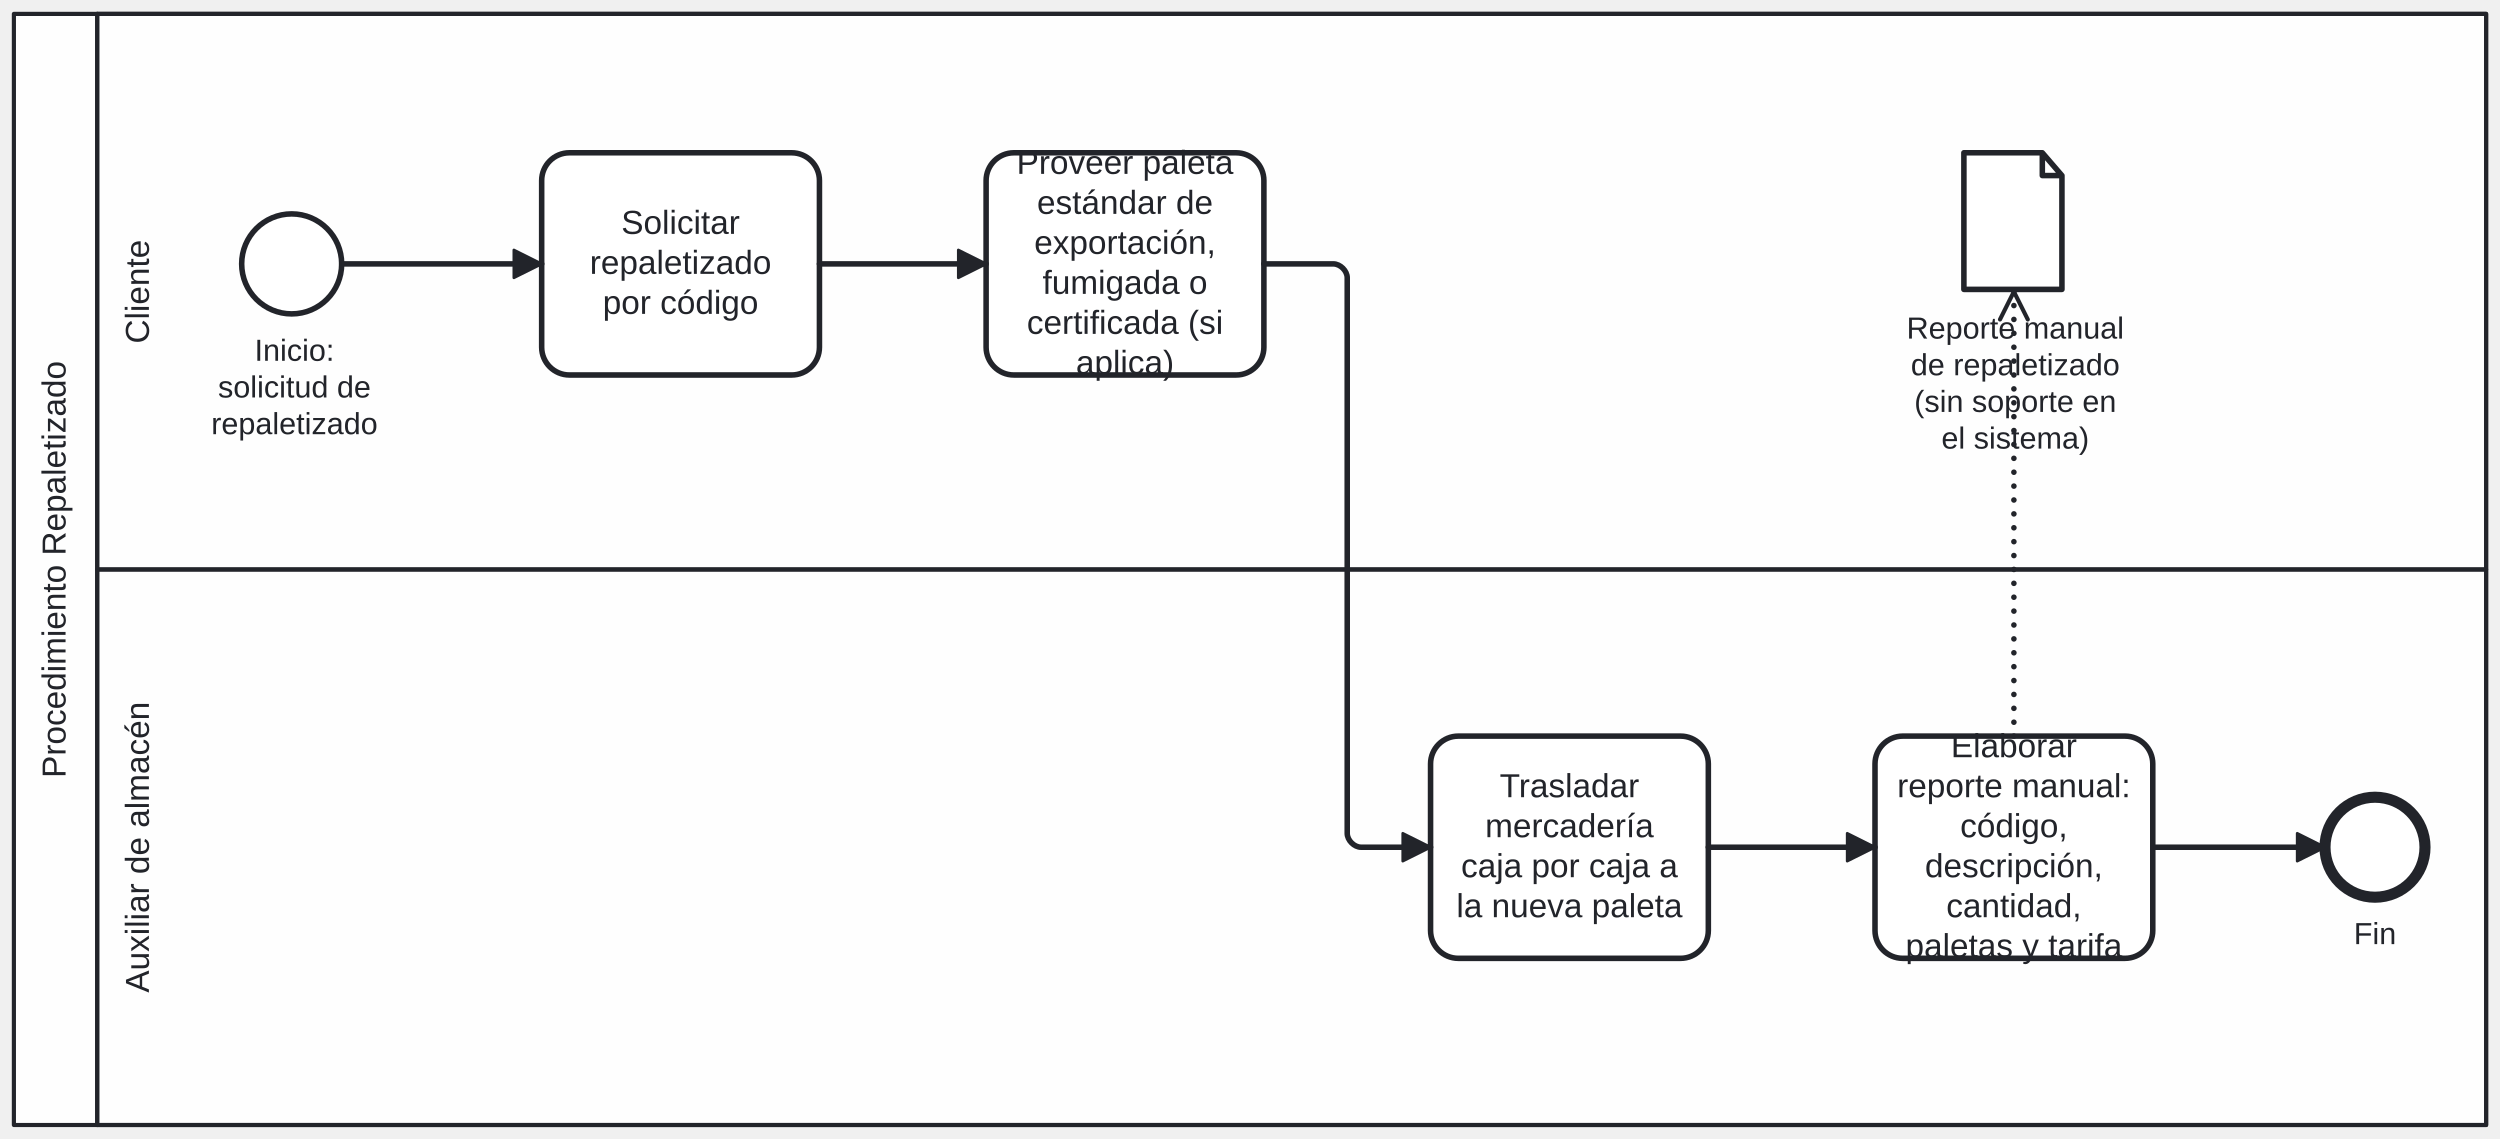
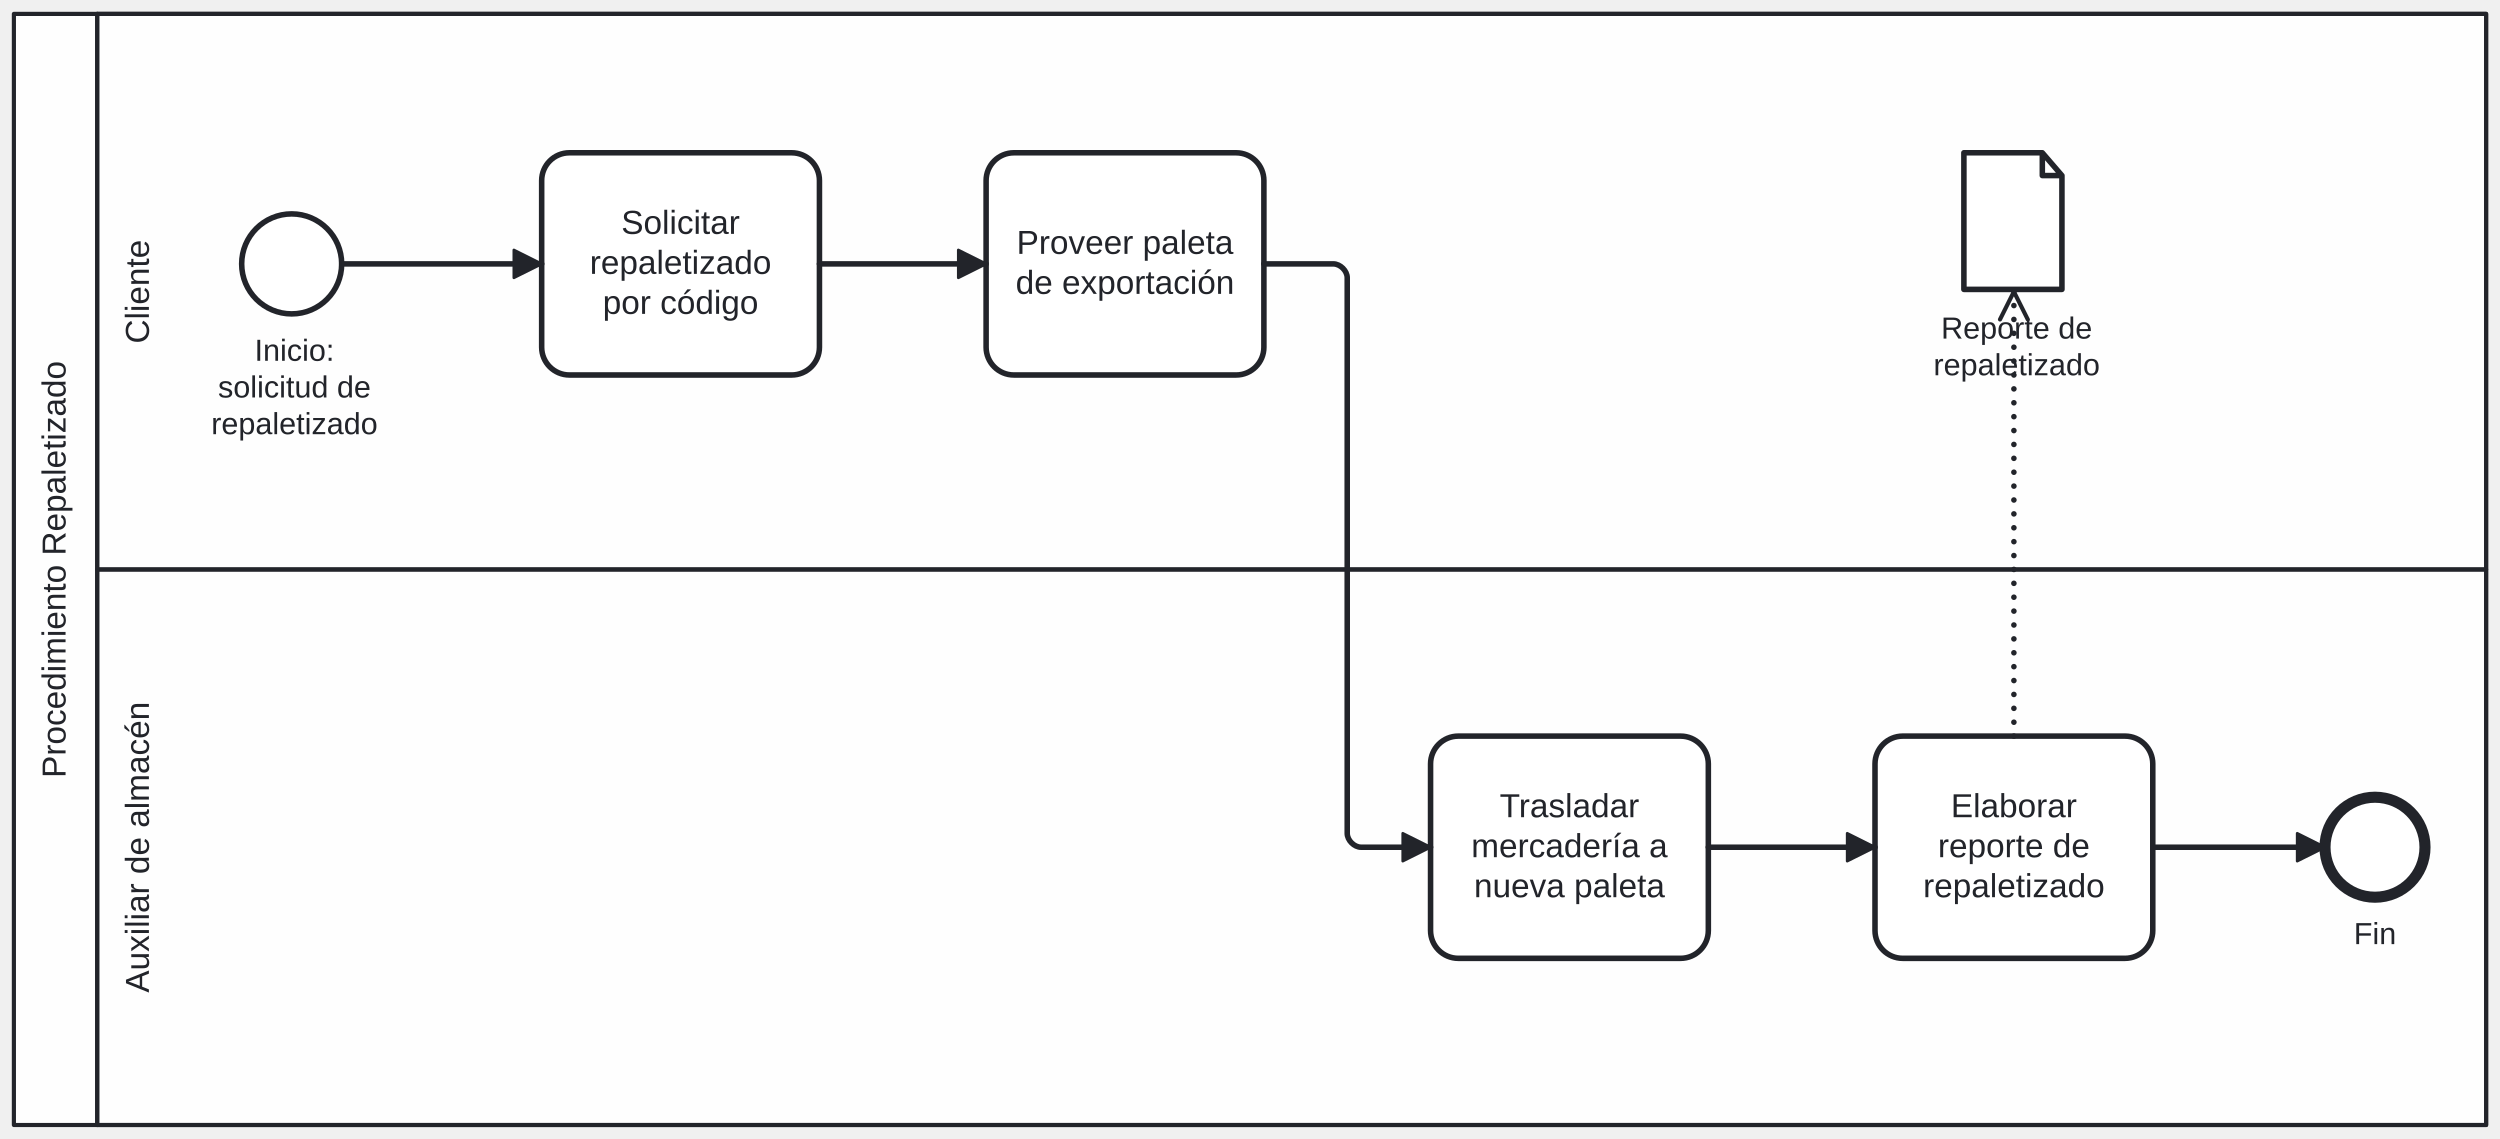
<svg xmlns="http://www.w3.org/2000/svg" width="900" height="410" viewBox="125 75 900 410" version="1.1">
  <defs>
-     <pattern id="djs-grid-pattern-91422" width="10" height="10" patternUnits="userSpaceOnUse">
+     <pattern id="djs-grid-pattern-833127" width="10" height="10" patternUnits="userSpaceOnUse">
      <circle cx="0.5" cy="0.5" r="0.5" style="fill: rgb(204, 204, 204);" />
    </pattern>
  </defs>
  <g class="djs-group">
    <g class="djs-element djs-shape" data-element-id="Participant_1" style="display: block;" transform="matrix(1 0 0 1 130 80)">
      <g class="djs-visual">
        <rect x="0" y="0" width="890" height="400" rx="0" ry="0" style="stroke-linecap: round; stroke-linejoin: round; stroke: rgb(34, 36, 42); stroke-width: 1.5px; fill: white; fill-opacity: 0.95;" />
        <path style="fill: none; stroke-linecap: round; stroke-linejoin: round; stroke: rgb(34, 36, 42); stroke-width: 1.5px;" d="M30,0L30,400" />
        <text lineHeight="1.2" class="djs-label" style="font-family: Arial, sans-serif; font-size: 12px; font-weight: normal; fill: rgb(34, 36, 42);" transform="matrix(-1.83697e-16 -1 1 -1.83697e-16 0 400)">
          <tspan x="124.956" y="18.6">Procedimiento Repaletizado</tspan>
        </text>
      </g>
-       <rect x="-5" y="-5" rx="4" width="900" height="410" class="djs-outline" style="fill: none;" />
      <rect class="djs-hit djs-hit-no-move" x="0" y="0" width="890" height="400" style="fill: none; stroke-opacity: 0; stroke: white; stroke-width: 15px;" />
      <rect class="djs-hit djs-hit-click-stroke" x="0" y="0" width="890" height="400" style="fill: none; stroke-opacity: 0; stroke: white; stroke-width: 15px;" />
      <rect class="djs-hit djs-hit-all" x="0" y="0" width="30" height="400" style="fill: none; stroke-opacity: 0; stroke: white; stroke-width: 15px;" />
+       <rect x="-5" y="-5" rx="4" width="900" height="410" class="djs-outline" style="fill: none;" />
    </g>
    <g class="djs-children">
      <g class="djs-group">
        <g class="djs-element djs-shape" data-element-id="Lane_Auxiliar_Almacen" style="display: block;" transform="matrix(1 0 0 1 160 280)">
          <g class="djs-visual">
            <rect x="0" y="0" width="860" height="200" rx="0" ry="0" style="stroke-linecap: round; stroke-linejoin: round; stroke: rgb(34, 36, 42); stroke-width: 1.5px; fill: white; fill-opacity: 0.25;" />
            <text lineHeight="1.2" class="djs-label" style="font-family: Arial, sans-serif; font-size: 12px; font-weight: normal; fill: rgb(34, 36, 42);" transform="matrix(-1.83697e-16 -1 1 -1.83697e-16 0 200)">
              <tspan x="47.641" y="18.6">Auxiliar de almacén</tspan>
            </text>
          </g>
-           <rect x="-5" y="-5" rx="4" width="870" height="210" class="djs-outline" style="fill: none;" />
          <rect class="djs-hit djs-hit-no-move" x="0" y="0" width="860" height="200" style="fill: none; stroke-opacity: 0; stroke: white; stroke-width: 15px;" />
          <rect class="djs-hit djs-hit-click-stroke" x="0" y="0" width="860" height="200" style="fill: none; stroke-opacity: 0; stroke: white; stroke-width: 15px;" />
          <rect class="djs-hit djs-hit-all" x="0" y="0" width="30" height="200" style="fill: none; stroke-opacity: 0; stroke: white; stroke-width: 15px;" />
+           <rect x="-5" y="-5" rx="4" width="870" height="210" class="djs-outline" style="fill: none;" />
        </g>
      </g>
      <g class="djs-group">
        <g class="djs-element djs-shape" data-element-id="Lane_Cliente" style="display: block;" transform="matrix(1 0 0 1 160 80)">
          <g class="djs-visual">
            <rect x="0" y="0" width="860" height="200" rx="0" ry="0" style="stroke-linecap: round; stroke-linejoin: round; stroke: rgb(34, 36, 42); stroke-width: 1.5px; fill: white; fill-opacity: 0.25;" />
            <text lineHeight="1.2" class="djs-label" style="font-family: Arial, sans-serif; font-size: 12px; font-weight: normal; fill: rgb(34, 36, 42);" transform="matrix(-1.83697e-16 -1 1 -1.83697e-16 0 200)">
              <tspan x="81.323" y="18.6">Cliente</tspan>
            </text>
          </g>
-           <rect x="-5" y="-5" rx="4" width="870" height="210" class="djs-outline" style="fill: none;" />
          <rect class="djs-hit djs-hit-no-move" x="0" y="0" width="860" height="200" style="fill: none; stroke-opacity: 0; stroke: white; stroke-width: 15px;" />
          <rect class="djs-hit djs-hit-click-stroke" x="0" y="0" width="860" height="200" style="fill: none; stroke-opacity: 0; stroke: white; stroke-width: 15px;" />
          <rect class="djs-hit djs-hit-all" x="0" y="0" width="30" height="200" style="fill: none; stroke-opacity: 0; stroke: white; stroke-width: 15px;" />
+           <rect x="-5" y="-5" rx="4" width="870" height="210" class="djs-outline" style="fill: none;" />
        </g>
      </g>
      <g class="djs-group">
        <g class="djs-element djs-shape" data-element-id="StartEvent_1" style="display: block;" transform="matrix(1 0 0 1 212 152)">
          <g class="djs-visual">
            <circle cx="18" cy="18" r="18" style="stroke-linecap: round; stroke-linejoin: round; stroke: rgb(34, 36, 42); stroke-width: 2px; fill: white; fill-opacity: 0.95;" />
          </g>
          <rect class="djs-hit djs-hit-all" x="0" y="0" width="36" height="36" style="fill: none; stroke-opacity: 0; stroke: white; stroke-width: 15px;" />
          <circle cx="18" cy="18" r="23" class="djs-outline" style="fill: none;" />
        </g>
      </g>
      <g class="djs-group">
        <g class="djs-element djs-shape" data-element-id="StartEvent_1_label" style="display: block;" transform="matrix(1 0 0 1 193 195)">
          <g class="djs-visual">
            <text lineHeight="1.2" class="djs-label" style="font-family: Arial, sans-serif; font-size: 11px; font-weight: normal; fill: rgb(34, 36, 42);">
              <tspan x="23.632" y="9.9">Inicio: </tspan>
              <tspan x="10.484" y="23.1">solicitud de </tspan>
              <tspan x="8.035" y="36.3">repaletizado</tspan>
            </text>
          </g>
          <rect class="djs-hit djs-hit-all" x="0" y="0" width="76" height="27" style="fill: none; stroke-opacity: 0; stroke: white; stroke-width: 15px;" />
          <rect x="-5" y="-5" rx="4" width="86" height="37" class="djs-outline" style="fill: none;" />
        </g>
      </g>
      <g class="djs-group">
        <g class="djs-element djs-shape" data-element-id="Task_1" style="display: block;" transform="matrix(1 0 0 1 320 130)">
          <g class="djs-visual">
            <rect x="0" y="0" width="100" height="80" rx="10" ry="10" style="stroke-linecap: round; stroke-linejoin: round; stroke: rgb(34, 36, 42); stroke-width: 2px; fill: white; fill-opacity: 0.95;" />
            <text lineHeight="1.2" class="djs-label" style="font-family: Arial, sans-serif; font-size: 12px; font-weight: normal; fill: rgb(34, 36, 42);">
              <tspan x="28.66" y="29.2">Solicitar </tspan>
              <tspan x="17.311" y="43.6">repaletizado </tspan>
              <tspan x="21.98" y="58">por código</tspan>
            </text>
          </g>
          <rect class="djs-hit djs-hit-all" x="0" y="0" width="100" height="80" style="fill: none; stroke-opacity: 0; stroke: white; stroke-width: 15px;" />
          <rect x="-5" y="-5" rx="14" width="110" height="90" class="djs-outline" style="fill: none;" />
        </g>
      </g>
      <g class="djs-group">
        <g class="djs-element djs-shape" data-element-id="Task_2" style="display: block;" transform="matrix(1 0 0 1 480 130)">
          <g class="djs-visual">
            <rect x="0" y="0" width="100" height="80" rx="10" ry="10" style="stroke-linecap: round; stroke-linejoin: round; stroke: rgb(34, 36, 42); stroke-width: 2px; fill: white; fill-opacity: 0.95;" />
            <text lineHeight="1.2" class="djs-label" style="font-family: Arial, sans-serif; font-size: 12px; font-weight: normal; fill: rgb(34, 36, 42);">
-               <tspan x="10.977" y="7.6">Proveer paleta </tspan>
-               <tspan x="18.31" y="22">estándar de </tspan>
-               <tspan x="17.313" y="36.4">exportación, </tspan>
-               <tspan x="20.313" y="50.8">fumigada o </tspan>
-               <tspan x="14.656" y="65.2">certificada (si </tspan>
-               <tspan x="32.325" y="79.6">aplica)</tspan>
+               <tspan x="10.977" y="36.4">Proveer paleta </tspan>
+               <tspan x="10.64" y="50.8">de exportación</tspan>
            </text>
          </g>
          <rect class="djs-hit djs-hit-all" x="0" y="0" width="100" height="80" style="fill: none; stroke-opacity: 0; stroke: white; stroke-width: 15px;" />
          <rect x="-5" y="-5" rx="14" width="110" height="90" class="djs-outline" style="fill: none;" />
        </g>
      </g>
      <g class="djs-group">
        <g class="djs-element djs-shape" data-element-id="Task_3" style="display: block;" transform="matrix(1 0 0 1 640 340)">
          <g class="djs-visual">
            <rect x="0" y="0" width="100" height="80" rx="10" ry="10" style="stroke-linecap: round; stroke-linejoin: round; stroke: rgb(34, 36, 42); stroke-width: 2px; fill: white; fill-opacity: 0.95;" />
            <text lineHeight="1.2" class="djs-label" style="font-family: Arial, sans-serif; font-size: 12px; font-weight: normal; fill: rgb(34, 36, 42);">
-               <tspan x="24.881" y="22">Trasladar </tspan>
-               <tspan x="19.654" y="36.4">mercadería </tspan>
-               <tspan x="10.977" y="50.8">caja por caja a </tspan>
-               <tspan x="9.301" y="65.2">la nueva paleta</tspan>
+               <tspan x="24.881" y="29.2">Trasladar </tspan>
+               <tspan x="14.65" y="43.6">mercadería a </tspan>
+               <tspan x="15.638" y="58">nueva paleta</tspan>
            </text>
          </g>
          <rect class="djs-hit djs-hit-all" x="0" y="0" width="100" height="80" style="fill: none; stroke-opacity: 0; stroke: white; stroke-width: 15px;" />
          <rect x="-5" y="-5" rx="14" width="110" height="90" class="djs-outline" style="fill: none;" />
        </g>
      </g>
      <g class="djs-group">
        <g class="djs-element djs-shape" data-element-id="Task_4" style="display: block;" transform="matrix(1 0 0 1 800 340)">
          <g class="djs-visual">
            <rect x="0" y="0" width="100" height="80" rx="10" ry="10" style="stroke-linecap: round; stroke-linejoin: round; stroke: rgb(34, 36, 42); stroke-width: 2px; fill: white; fill-opacity: 0.95;" />
            <text lineHeight="1.2" class="djs-label" style="font-family: Arial, sans-serif; font-size: 12px; font-weight: normal; fill: rgb(34, 36, 42);">
-               <tspan x="27.321" y="7.6">Elaborar </tspan>
-               <tspan x="7.977" y="22">reporte manual: </tspan>
-               <tspan x="30.652" y="36.4">código, </tspan>
-               <tspan x="17.984" y="50.8">descripción, </tspan>
-               <tspan x="25.648" y="65.2">cantidad, </tspan>
-               <tspan x="10.979" y="79.6">paletas y tarifa</tspan>
+               <tspan x="27.321" y="29.2">Elaborar </tspan>
+               <tspan x="22.648" y="43.6">reporte de </tspan>
+               <tspan x="17.311" y="58">repaletizado</tspan>
            </text>
          </g>
          <rect class="djs-hit djs-hit-all" x="0" y="0" width="100" height="80" style="fill: none; stroke-opacity: 0; stroke: white; stroke-width: 15px;" />
          <rect x="-5" y="-5" rx="14" width="110" height="90" class="djs-outline" style="fill: none;" />
        </g>
      </g>
      <g class="djs-group">
        <g class="djs-element djs-shape" data-element-id="DataObjectReference_1" style="display: block;" transform="matrix(1 0 0 1 832 130)">
          <g class="djs-visual">
            <path d="m 0,0 28.235,0 7.059,8.197 0,40.984 -35.294,0 0,-49.18 28.235,0 0,8.197 7.059,0" style="fill: white; stroke-linecap: round; stroke-linejoin: round; stroke: rgb(34, 36, 42); stroke-width: 2px; fill-opacity: 0.95;" />
          </g>
          <rect class="djs-hit djs-hit-all" x="0" y="0" width="36" height="50" style="fill: none; stroke-opacity: 0; stroke: white; stroke-width: 15px;" />
          <path d="M44.765 11.326L36.989 2.641C36.045 1.586 34.565 0.989 33.19 0.989H5.987C3.227 0.989 0.99 3.349 0.99 6.26V55.023C0.99 57.935 3.227 60.295 5.987 60.295H40.966C43.726 60.295 45.963 57.935 45.963 55.023V14.946C45.963 13.6 45.641 12.305 44.765 11.326Z" transform="translate(-6, -6)" class="djs-outline" style="stroke-width: 2px; fill: none;" />
        </g>
      </g>
      <g class="djs-group">
-         <g class="djs-element djs-shape" data-element-id="DataObjectReference_1_label" style="display: block;" transform="matrix(1 0 0 1 808 187)">
+         <g class="djs-element djs-shape" data-element-id="DataObjectReference_1_label" style="display: block;" transform="matrix(1 0 0 1 821 187)">
          <g class="djs-visual">
            <text lineHeight="1.2" class="djs-label" style="font-family: Arial, sans-serif; font-size: 11px; font-weight: normal; fill: rgb(34, 36, 42);">
-               <tspan x="3.366" y="9.9">Reporte manual </tspan>
-               <tspan x="4.889" y="23.1">de repaletizado </tspan>
-               <tspan x="6.119" y="36.3">(sin soporte en </tspan>
-               <tspan x="15.91" y="49.5">el sistema)</tspan>
-             </text>
-           </g>
-           <rect class="djs-hit djs-hit-all" x="0" y="0" width="85" height="53" style="fill: none; stroke-opacity: 0; stroke: white; stroke-width: 15px;" />
-           <rect x="-5" y="-5" rx="4" width="95" height="63" class="djs-outline" style="fill: none;" />
+               <tspan x="2.787" y="9.9">Reporte de </tspan>
+               <tspan x="0.035" y="23.1">repaletizado</tspan>
+             </text>
+           </g>
+           <rect class="djs-hit djs-hit-all" x="0" y="0" width="60" height="27" style="fill: none; stroke-opacity: 0; stroke: white; stroke-width: 15px;" />
+           <rect x="-5" y="-5" rx="4" width="70" height="37" class="djs-outline" style="fill: none;" />
        </g>
      </g>
      <g class="djs-group">
        <g class="djs-element djs-shape" data-element-id="EndEvent_1" style="display: block;" transform="matrix(1 0 0 1 962 362)">
          <g class="djs-visual">
            <circle cx="18" cy="18" r="18" style="stroke-linecap: round; stroke-linejoin: round; stroke: rgb(34, 36, 42); stroke-width: 4px; fill: white; fill-opacity: 0.95;" />
          </g>
          <rect class="djs-hit djs-hit-all" x="0" y="0" width="36" height="36" style="fill: none; stroke-opacity: 0; stroke: white; stroke-width: 15px;" />
          <circle cx="18" cy="18" r="24" class="djs-outline" style="fill: none;" />
        </g>
      </g>
      <g class="djs-group">
        <g class="djs-element djs-shape" data-element-id="EndEvent_1_label" style="display: block;" transform="matrix(1 0 0 1 972 405)">
          <g class="djs-visual">
            <text lineHeight="1.2" class="djs-label" style="font-family: Arial, sans-serif; font-size: 11px; font-weight: normal; fill: rgb(34, 36, 42);">
              <tspan x="0.36" y="9.9">Fin</tspan>
            </text>
          </g>
          <rect class="djs-hit djs-hit-all" x="0" y="0" width="16" height="14" style="fill: none; stroke-opacity: 0; stroke: white; stroke-width: 15px;" />
          <rect x="-5" y="-5" rx="4" width="26" height="24" class="djs-outline" style="fill: none;" />
        </g>
      </g>
      <g class="djs-group">
        <g class="djs-element djs-connection" data-element-id="Flow_1" style="display: block;">
          <g class="djs-visual">
            <defs>
-               <marker id="marker-304bcqik0rwf8ujsren68jj0s" viewBox="0 0 20 20" refX="11" refY="10" markerWidth="10" markerHeight="10" orient="auto">
-                 <path d="M 1 5 L 11 10 L 1 15 Z" style="stroke-linecap: round; stroke-linejoin: round; stroke: rgb(34, 36, 42); stroke-width: 1px; fill: rgb(34, 36, 42);" />
-               </marker>
-             </defs>
-             <path data-corner-radius="5" style="fill: none; stroke-linecap: round; stroke-linejoin: round; stroke: rgb(34, 36, 42); stroke-width: 2px; marker-end: url('#marker-304bcqik0rwf8ujsren68jj0s');" d="M248,170L320,170" />
+               <marker id="marker-eyyy30ru3dpgfikl4nw190348" viewBox="0 0 20 20" refX="11" refY="10" markerWidth="10" markerHeight="10" orient="auto">
+                 <path d="M 1 5 L 11 10 L 1 15 Z" style="stroke-linecap: round; stroke-linejoin: round; stroke: rgb(34, 36, 42); stroke-width: 1px; fill: rgb(34, 36, 42);" />
+               </marker>
+             </defs>
+             <path data-corner-radius="5" style="fill: none; stroke-linecap: round; stroke-linejoin: round; stroke: rgb(34, 36, 42); stroke-width: 2px; marker-end: url('#marker-eyyy30ru3dpgfikl4nw190348');" d="M248,170L320,170" />
          </g>
          <path d="M248,170L320,170" class="djs-hit djs-hit-stroke" style="fill: none; stroke-opacity: 0; stroke: white; stroke-width: 15px;" />
          <rect x="243" y="165" rx="4" width="82" height="10" class="djs-outline" style="fill: none;" />
        </g>
      </g>
      <g class="djs-group">
        <g class="djs-element djs-connection" data-element-id="Flow_2" style="display: block;">
          <g class="djs-visual">
            <defs>
-               <marker id="marker-aydgzzo3x0lnai02cntsazlir" viewBox="0 0 20 20" refX="11" refY="10" markerWidth="10" markerHeight="10" orient="auto">
-                 <path d="M 1 5 L 11 10 L 1 15 Z" style="stroke-linecap: round; stroke-linejoin: round; stroke: rgb(34, 36, 42); stroke-width: 1px; fill: rgb(34, 36, 42);" />
-               </marker>
-             </defs>
-             <path data-corner-radius="5" style="fill: none; stroke-linecap: round; stroke-linejoin: round; stroke: rgb(34, 36, 42); stroke-width: 2px; marker-end: url('#marker-aydgzzo3x0lnai02cntsazlir');" d="M420,170L480,170" />
+               <marker id="marker-bx7cgstaazh4hxw4s6rnm0dog" viewBox="0 0 20 20" refX="11" refY="10" markerWidth="10" markerHeight="10" orient="auto">
+                 <path d="M 1 5 L 11 10 L 1 15 Z" style="stroke-linecap: round; stroke-linejoin: round; stroke: rgb(34, 36, 42); stroke-width: 1px; fill: rgb(34, 36, 42);" />
+               </marker>
+             </defs>
+             <path data-corner-radius="5" style="fill: none; stroke-linecap: round; stroke-linejoin: round; stroke: rgb(34, 36, 42); stroke-width: 2px; marker-end: url('#marker-bx7cgstaazh4hxw4s6rnm0dog');" d="M420,170L480,170" />
          </g>
          <path d="M420,170L480,170" class="djs-hit djs-hit-stroke" style="fill: none; stroke-opacity: 0; stroke: white; stroke-width: 15px;" />
          <rect x="415" y="165" rx="4" width="70" height="10" class="djs-outline" style="fill: none;" />
        </g>
      </g>
      <g class="djs-group">
        <g class="djs-element djs-connection" data-element-id="Flow_3" style="display: block;">
          <g class="djs-visual">
            <defs>
-               <marker id="marker-cew8zllk9p6n6730vokzonx8i" viewBox="0 0 20 20" refX="11" refY="10" markerWidth="10" markerHeight="10" orient="auto">
-                 <path d="M 1 5 L 11 10 L 1 15 Z" style="stroke-linecap: round; stroke-linejoin: round; stroke: rgb(34, 36, 42); stroke-width: 1px; fill: rgb(34, 36, 42);" />
-               </marker>
-             </defs>
-             <path data-corner-radius="5" style="fill: none; stroke-linecap: round; stroke-linejoin: round; stroke: rgb(34, 36, 42); stroke-width: 2px; marker-end: url('#marker-cew8zllk9p6n6730vokzonx8i');" d="M580,170L605,170C607.5,170,610,172.5,610,175L610,375C610,377.5,612.5,380,615,380L640,380" />
+               <marker id="marker-cqu0y1139lr7e7j4orb2ic86n" viewBox="0 0 20 20" refX="11" refY="10" markerWidth="10" markerHeight="10" orient="auto">
+                 <path d="M 1 5 L 11 10 L 1 15 Z" style="stroke-linecap: round; stroke-linejoin: round; stroke: rgb(34, 36, 42); stroke-width: 1px; fill: rgb(34, 36, 42);" />
+               </marker>
+             </defs>
+             <path data-corner-radius="5" style="fill: none; stroke-linecap: round; stroke-linejoin: round; stroke: rgb(34, 36, 42); stroke-width: 2px; marker-end: url('#marker-cqu0y1139lr7e7j4orb2ic86n');" d="M580,170L605,170C607.5,170,610,172.5,610,175L610,375C610,377.5,612.5,380,615,380L640,380" />
          </g>
          <path d="M580,170L610,170L610,380L640,380" class="djs-hit djs-hit-stroke" style="fill: none; stroke-opacity: 0; stroke: white; stroke-width: 15px;" />
          <rect x="575" y="165" rx="4" width="70" height="220" class="djs-outline" style="fill: none;" />
        </g>
      </g>
      <g class="djs-group">
        <g class="djs-element djs-connection" data-element-id="Flow_4" style="display: block;">
          <g class="djs-visual">
            <defs>
-               <marker id="marker-1fehaq54koxfa9o31fs4s5if1" viewBox="0 0 20 20" refX="11" refY="10" markerWidth="10" markerHeight="10" orient="auto">
-                 <path d="M 1 5 L 11 10 L 1 15 Z" style="stroke-linecap: round; stroke-linejoin: round; stroke: rgb(34, 36, 42); stroke-width: 1px; fill: rgb(34, 36, 42);" />
-               </marker>
-             </defs>
-             <path data-corner-radius="5" style="fill: none; stroke-linecap: round; stroke-linejoin: round; stroke: rgb(34, 36, 42); stroke-width: 2px; marker-end: url('#marker-1fehaq54koxfa9o31fs4s5if1');" d="M740,380L800,380" />
+               <marker id="marker-2ouuwv04j1i8qgrrj05bamo9o" viewBox="0 0 20 20" refX="11" refY="10" markerWidth="10" markerHeight="10" orient="auto">
+                 <path d="M 1 5 L 11 10 L 1 15 Z" style="stroke-linecap: round; stroke-linejoin: round; stroke: rgb(34, 36, 42); stroke-width: 1px; fill: rgb(34, 36, 42);" />
+               </marker>
+             </defs>
+             <path data-corner-radius="5" style="fill: none; stroke-linecap: round; stroke-linejoin: round; stroke: rgb(34, 36, 42); stroke-width: 2px; marker-end: url('#marker-2ouuwv04j1i8qgrrj05bamo9o');" d="M740,380L800,380" />
          </g>
          <path d="M740,380L800,380" class="djs-hit djs-hit-stroke" style="fill: none; stroke-opacity: 0; stroke: white; stroke-width: 15px;" />
          <rect x="735" y="375" rx="4" width="70" height="10" class="djs-outline" style="fill: none;" />
        </g>
      </g>
      <g class="djs-group">
        <g class="djs-element djs-connection" data-element-id="Flow_5" style="display: block;">
          <g class="djs-visual">
            <defs>
-               <marker id="marker-dgw6g6crefi074jamsyat9f8j" viewBox="0 0 20 20" refX="11" refY="10" markerWidth="10" markerHeight="10" orient="auto">
-                 <path d="M 1 5 L 11 10 L 1 15 Z" style="stroke-linecap: round; stroke-linejoin: round; stroke: rgb(34, 36, 42); stroke-width: 1px; fill: rgb(34, 36, 42);" />
-               </marker>
-             </defs>
-             <path data-corner-radius="5" style="fill: none; stroke-linecap: round; stroke-linejoin: round; stroke: rgb(34, 36, 42); stroke-width: 2px; marker-end: url('#marker-dgw6g6crefi074jamsyat9f8j');" d="M900,380L962,380" />
+               <marker id="marker-23w74mxl4sek0h22ud2fuwx1a" viewBox="0 0 20 20" refX="11" refY="10" markerWidth="10" markerHeight="10" orient="auto">
+                 <path d="M 1 5 L 11 10 L 1 15 Z" style="stroke-linecap: round; stroke-linejoin: round; stroke: rgb(34, 36, 42); stroke-width: 1px; fill: rgb(34, 36, 42);" />
+               </marker>
+             </defs>
+             <path data-corner-radius="5" style="fill: none; stroke-linecap: round; stroke-linejoin: round; stroke: rgb(34, 36, 42); stroke-width: 2px; marker-end: url('#marker-23w74mxl4sek0h22ud2fuwx1a');" d="M900,380L962,380" />
          </g>
          <path d="M900,380L962,380" class="djs-hit djs-hit-stroke" style="fill: none; stroke-opacity: 0; stroke: white; stroke-width: 15px;" />
          <rect x="895" y="375" rx="4" width="72" height="10" class="djs-outline" style="fill: none;" />
        </g>
      </g>
    </g>
  </g>
  <g class="djs-group">
    <g class="djs-element djs-connection" data-element-id="DataOutputAssociation_1" style="display: block;">
      <g class="djs-visual">
        <defs>
-           <marker id="marker-cryv993ljij80lwztgu713a1q" viewBox="0 0 20 20" refX="11" refY="10" markerWidth="10" markerHeight="10" orient="auto">
+           <marker id="marker-743sn8zcj9eeyl92mxeoljp5k" viewBox="0 0 20 20" refX="11" refY="10" markerWidth="10" markerHeight="10" orient="auto">
            <path d="M 1 5 L 11 10 L 1 15" style="fill: none; stroke-linecap: round; stroke-linejoin: round; stroke: rgb(34, 36, 42); stroke-width: 1.5px; stroke-dasharray: 10000, 1;" />
          </marker>
        </defs>
-         <path data-corner-radius="5" style="fill: none; stroke-linecap: round; stroke-linejoin: round; stroke: rgb(34, 36, 42); stroke-width: 2px; marker-end: url('#marker-cryv993ljij80lwztgu713a1q'); stroke-dasharray: 0, 5;" d="M850,340L850,180" />
+         <path data-corner-radius="5" style="fill: none; stroke-linecap: round; stroke-linejoin: round; stroke: rgb(34, 36, 42); stroke-width: 2px; marker-end: url('#marker-743sn8zcj9eeyl92mxeoljp5k'); stroke-dasharray: 0, 5;" d="M850,340L850,180" />
      </g>
      <path d="M850,340L850,180" class="djs-hit djs-hit-stroke" style="fill: none; stroke-opacity: 0; stroke: white; stroke-width: 15px;" />
      <rect x="845" y="175" rx="4" width="10" height="170" class="djs-outline" style="fill: none;" />
    </g>
  </g>
</svg>
